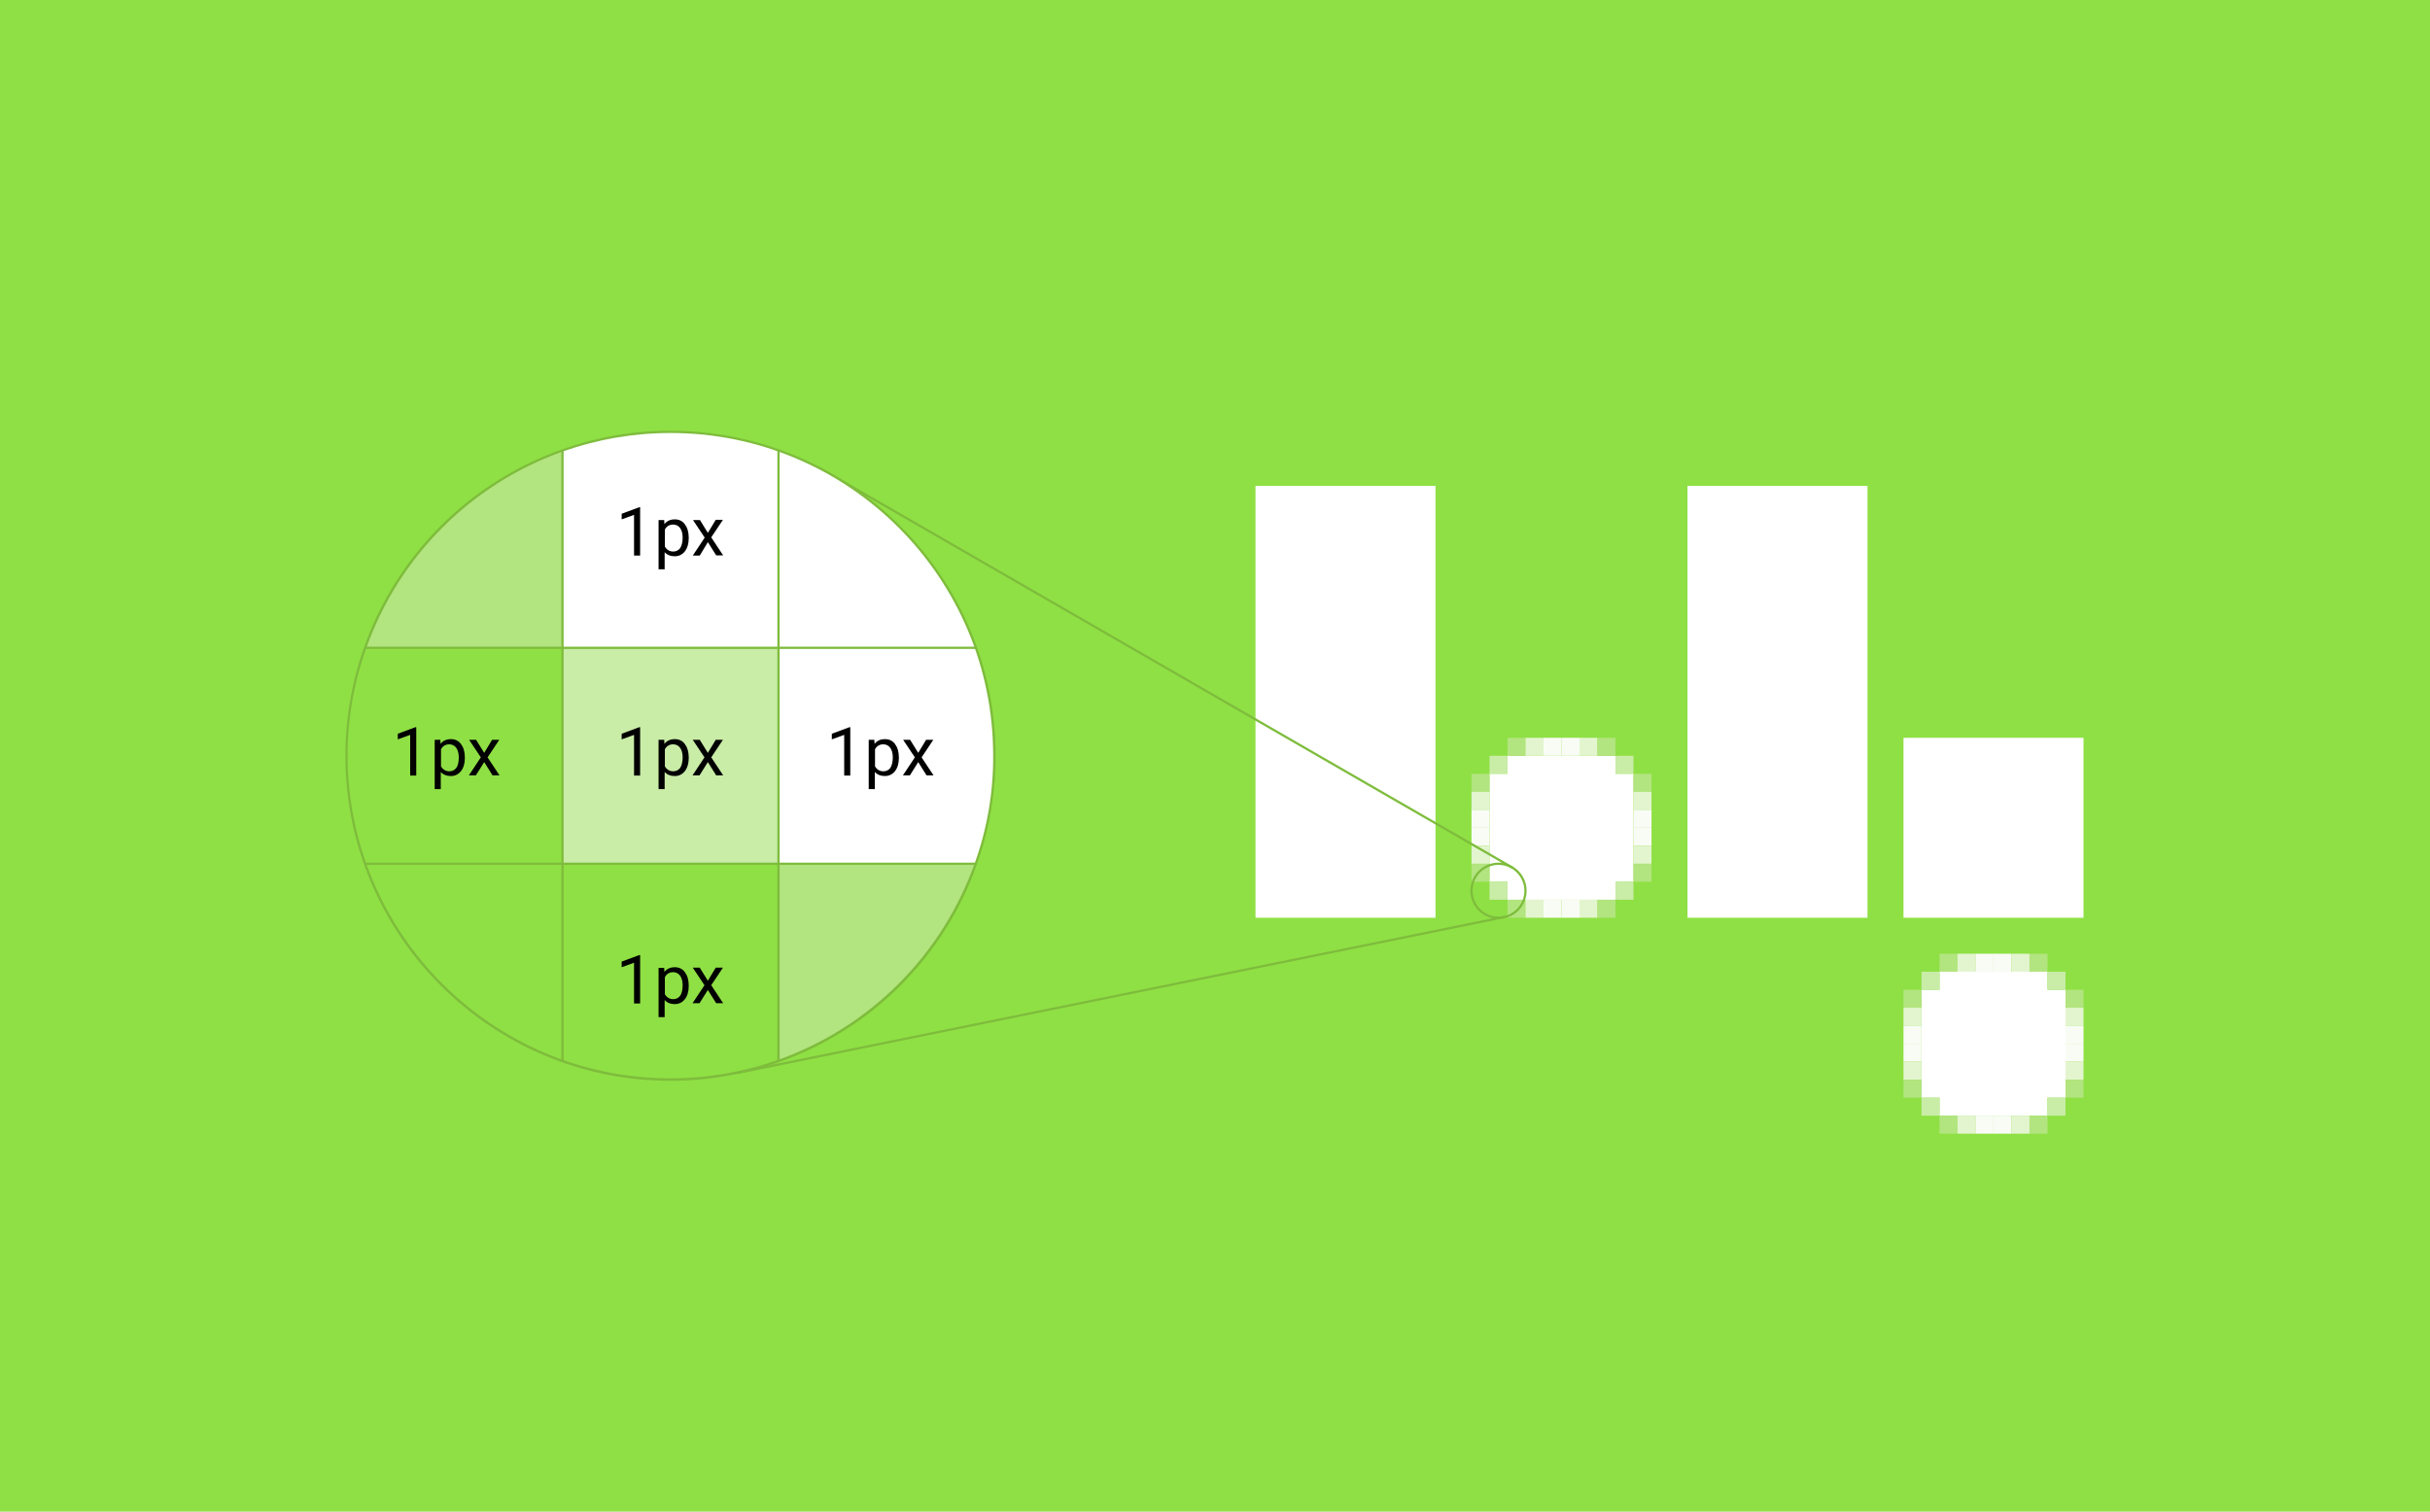
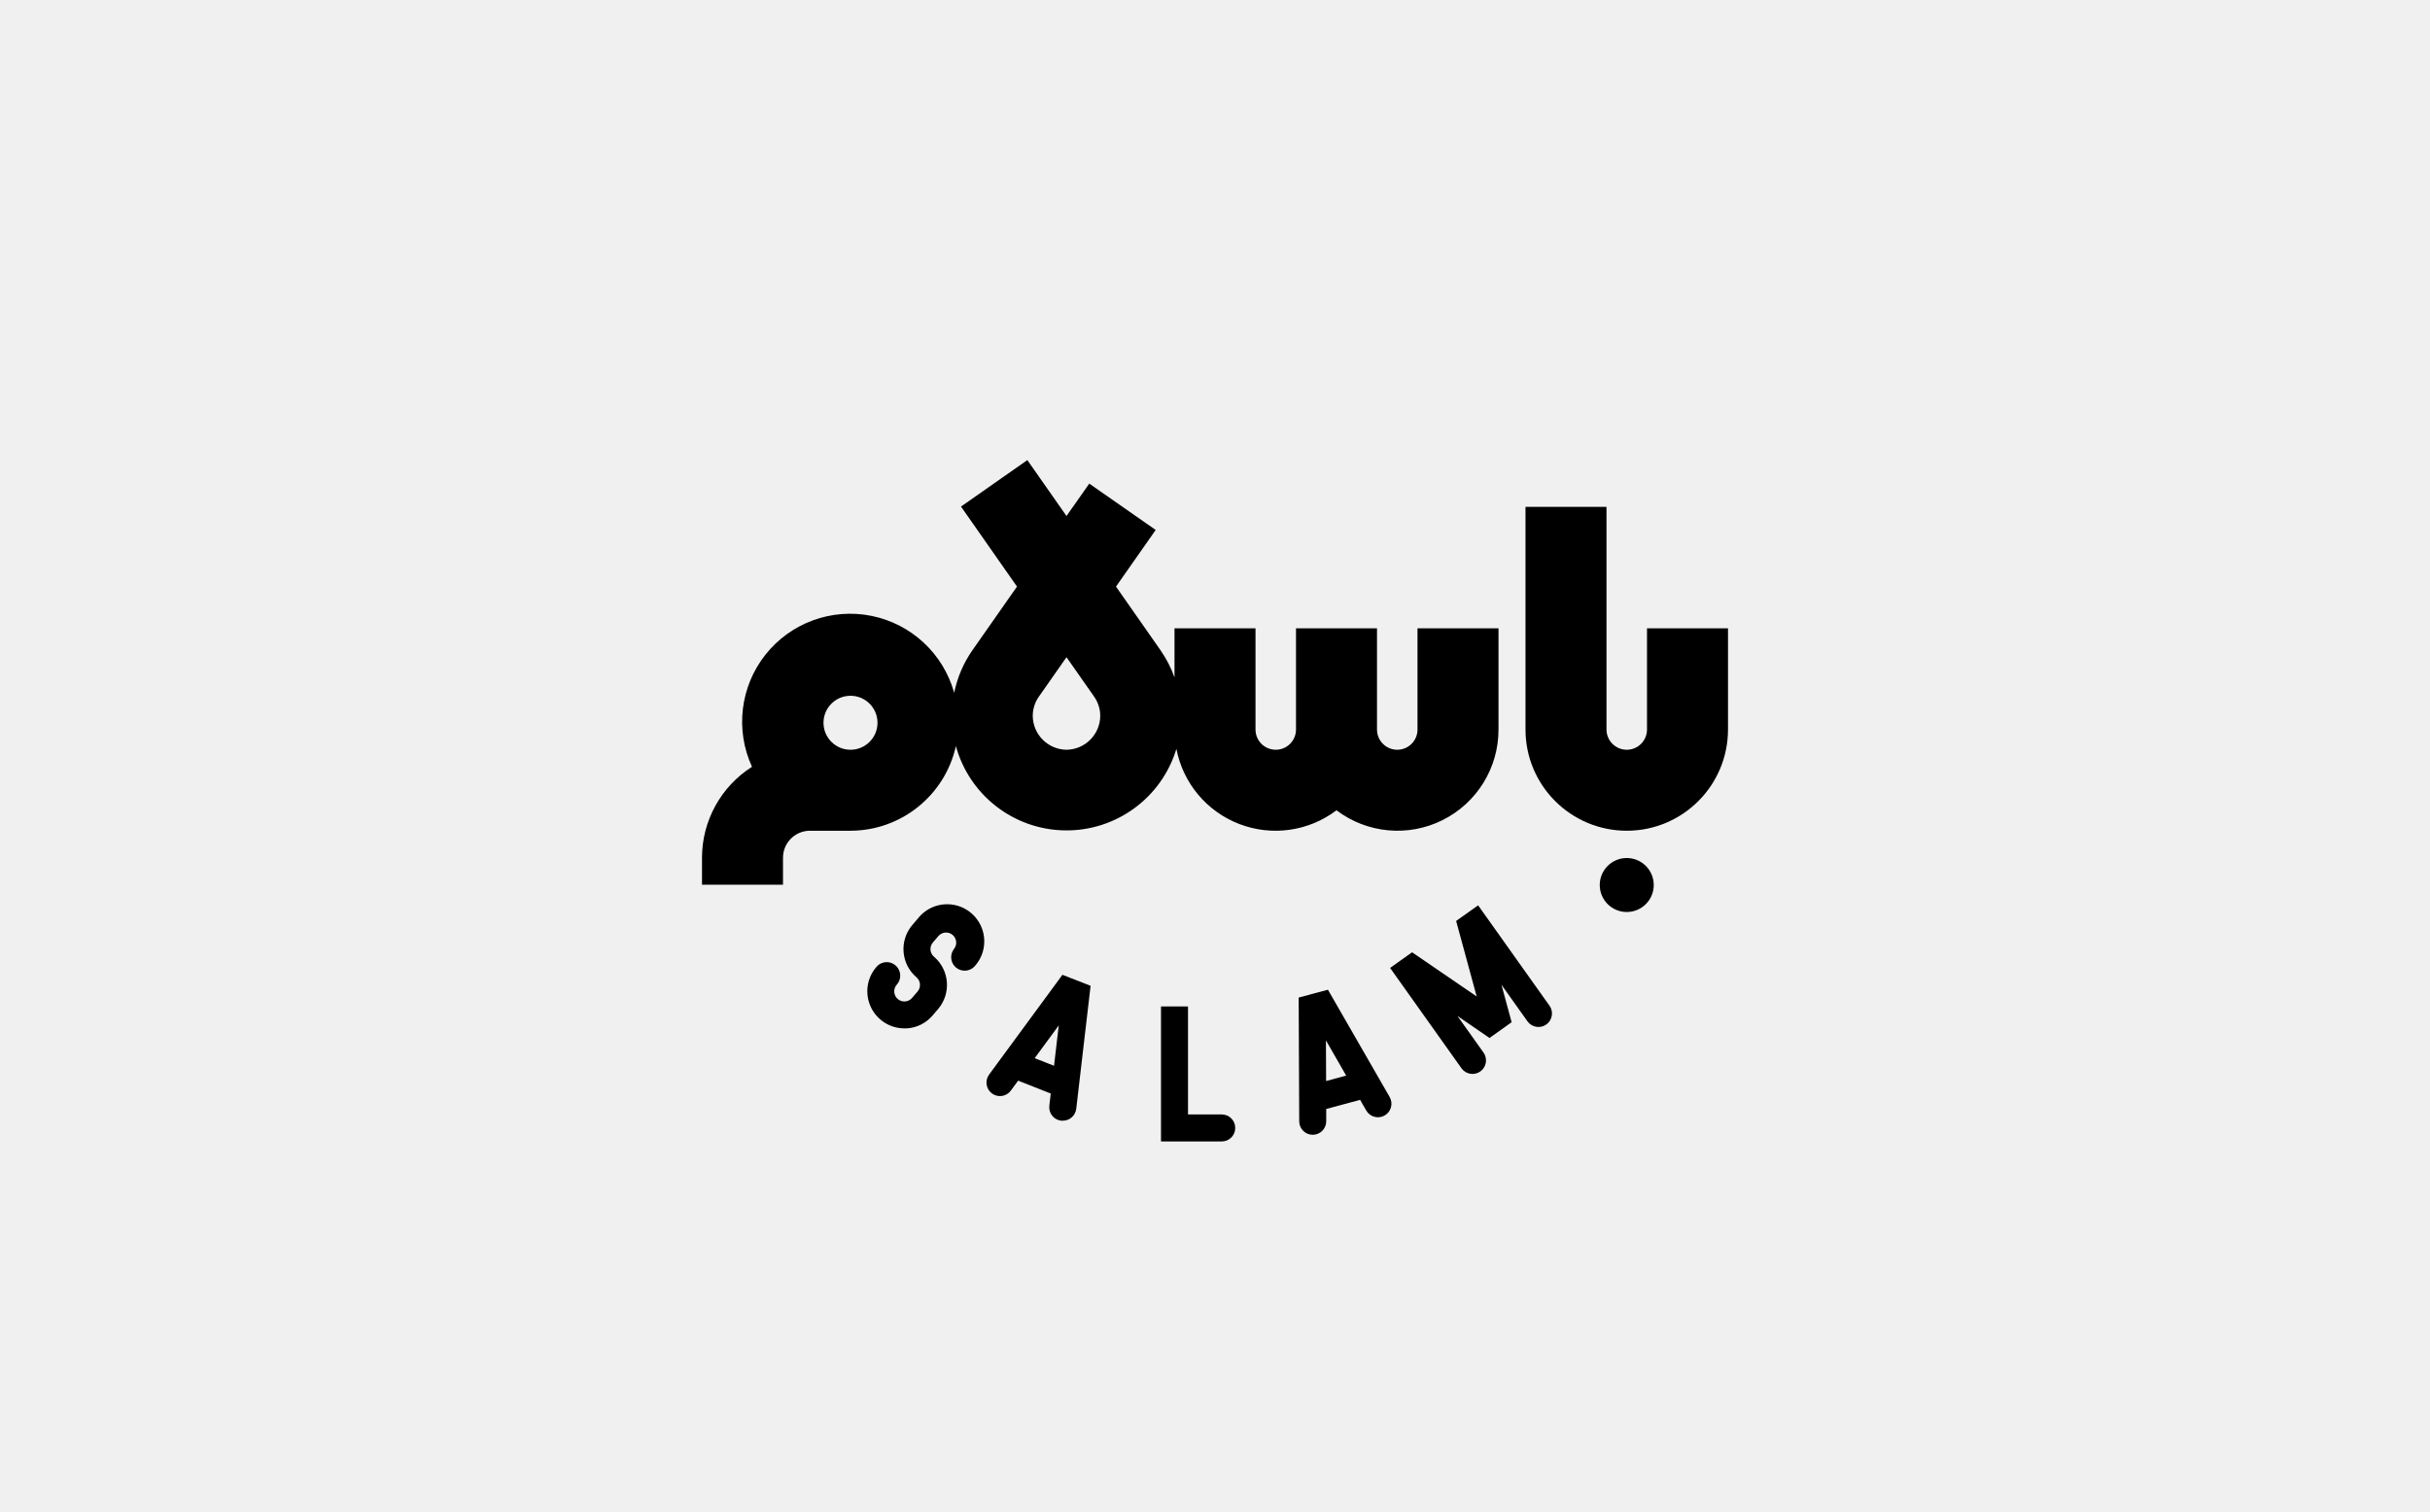
- <svg xmlns="http://www.w3.org/2000/svg" version="1.1" id="Layer_1" x="0px" y="0px" viewBox="0 0 1080 672" style="enable-background:new 0 0 1080 672;" xml:space="preserve">
-   <style type="text/css">
- 	.st0{fill:#8FE044;}
- 	.st1{fill:#FFFFFF;}
- 	.st2{fill:#B2E47F;}
- 	.st3{fill:#E3F5CF;}
- 	.st4{fill:#F9FCF5;}
- 	.st5{fill:#C9ECA7;}
- 	.st6{fill:#7EBC3C;}
- 	.st7{enable-background:new    ;}
- </style>
-   <g id="Layer_3">
-     <rect class="st0" width="1080" height="672" />
-   </g>
-   <g id="Layer_1_1_">
-     <rect x="862" y="440" class="st0" width="48" height="48" />
-     <rect x="854" y="440" class="st1" width="64" height="48" />
-     <rect x="862" y="432" class="st1" width="48" height="64" />
-     <rect x="862" y="424" class="st2" width="8" height="8" />
-     <rect x="870" y="424" class="st3" width="8" height="8" />
-     <rect x="878" y="424" class="st4" width="8" height="8" />
-     <rect x="886" y="424" class="st4" width="8" height="8" />
-     <rect x="894" y="424" class="st3" width="8" height="8" />
-     <rect x="902" y="424" class="st2" width="8" height="8" />
-     <rect x="862" y="496" class="st2" width="8" height="8" />
-     <rect x="870" y="496" class="st3" width="8" height="8" />
-     <rect x="878" y="496" class="st4" width="8" height="8" />
-     <rect x="886" y="496" class="st4" width="8" height="8" />
-     <rect x="894" y="496" class="st3" width="8" height="8" />
-     <rect x="902" y="496" class="st2" width="8" height="8" />
-     <rect x="846" y="440" class="st2" width="8" height="8" />
-     <rect x="846" y="448" class="st3" width="8" height="8" />
-     <rect x="846" y="456" class="st4" width="8" height="8" />
-     <rect x="846" y="464" class="st4" width="8" height="8" />
-     <rect x="846" y="472" class="st3" width="8" height="8" />
-     <rect x="846" y="480" class="st2" width="8" height="8" />
-     <rect x="918" y="440" class="st2" width="8" height="8" />
-     <rect x="910" y="432" class="st5" width="8" height="8" />
-     <rect x="854" y="432" class="st5" width="8" height="8" />
-     <rect x="854" y="488" class="st5" width="8" height="8" />
-     <rect x="910" y="488" class="st5" width="8" height="8" />
-     <rect x="918" y="448" class="st3" width="8" height="8" />
-     <rect x="918" y="456" class="st4" width="8" height="8" />
-     <rect x="918" y="464" class="st4" width="8" height="8" />
-     <rect x="918" y="472" class="st3" width="8" height="8" />
-     <rect x="918" y="480" class="st2" width="8" height="8" />
-     <rect x="558" y="216" class="st1" width="80" height="192" />
-     <rect x="750" y="216" class="st1" width="80" height="192" />
-     <rect x="846" y="328" class="st1" width="80" height="80" />
-     <rect x="670" y="344" class="st0" width="48" height="48" />
-     <rect x="662" y="344" class="st1" width="64" height="48" />
-     <rect x="670" y="336" class="st1" width="48" height="64" />
-     <rect x="670" y="328" class="st2" width="8" height="8" />
-     <rect x="678" y="328" class="st3" width="8" height="8" />
-     <rect x="686" y="328" class="st4" width="8" height="8" />
-     <rect x="694" y="328" class="st4" width="8" height="8" />
-     <rect x="702" y="328" class="st3" width="8" height="8" />
-     <rect x="710" y="328" class="st2" width="8" height="8" />
-     <rect x="670" y="400" class="st2" width="8" height="8" />
-     <rect x="678" y="400" class="st3" width="8" height="8" />
-     <rect x="686" y="400" class="st4" width="8" height="8" />
-     <rect x="694" y="400" class="st4" width="8" height="8" />
-     <rect x="702" y="400" class="st3" width="8" height="8" />
-     <rect x="710" y="400" class="st2" width="8" height="8" />
-     <rect x="654" y="344" class="st2" width="8" height="8" />
-     <rect x="654" y="352" class="st3" width="8" height="8" />
-     <rect x="654" y="360" class="st4" width="8" height="8" />
-     <rect x="654" y="368" class="st4" width="8" height="8" />
-     <rect x="654" y="376" class="st3" width="8" height="8" />
-     <rect x="654" y="384" class="st2" width="8" height="8" />
-     <rect x="726" y="344" class="st2" width="8" height="8" />
-     <rect x="718" y="336" class="st5" width="8" height="8" />
-     <rect x="662" y="336" class="st5" width="8" height="8" />
-     <rect x="662" y="392" class="st5" width="8" height="8" />
-     <rect x="718" y="392" class="st5" width="8" height="8" />
-     <rect x="726" y="352" class="st3" width="8" height="8" />
-     <rect x="726" y="360" class="st4" width="8" height="8" />
-     <rect x="726" y="368" class="st4" width="8" height="8" />
-     <rect x="726" y="376" class="st3" width="8" height="8" />
-     <rect x="726" y="384" class="st2" width="8" height="8" />
-     <path class="st6" d="M666,408.5c-6.9,0-12.5-5.6-12.5-12.5s5.6-12.5,12.5-12.5s12.5,5.6,12.5,12.5l0,0   C678.5,402.9,672.9,408.5,666,408.5z M666,384.5c-6.4,0-11.5,5.1-11.5,11.5s5.1,11.5,11.5,11.5s11.5-5.1,11.5-11.5l0,0   C677.5,389.7,672.3,384.5,666,384.5z" />
-     <rect x="323.9" y="441.8" transform="matrix(0.98 -0.1992 0.1992 0.98 -78.1217 108.103)" class="st6" width="348.5" height="1" />
-     <rect x="517.9" y="119" transform="matrix(0.4997 -0.8662 0.8662 0.4997 2.0681 597.6143)" class="st6" width="1" height="355.9" />
-     <path class="st2" d="M433.7,384c-14.5,41-46.7,73.2-87.7,87.7V384H433.7z" />
-     <path class="st2" d="M250,200.3V288h-87.7C176.8,247,209,214.8,250,200.3z" />
-     <rect x="250" y="288" class="st5" width="96" height="96" />
-     <path class="st1" d="M442,336c0,16.4-2.8,32.6-8.3,48H346v-96h-96v-87.7c15.4-5.5,31.6-8.3,48-8.3C377.5,192,442,256.5,442,336z" />
-     <g class="st7">
-       <path d="M284.5,344.8h-2.7v-18.1l-5.5,2v-2.5l7.8-2.9h0.4V344.8z" />
-       <path d="M306.1,337c0,2.4-0.6,4.4-1.7,5.8s-2.6,2.2-4.5,2.2c-1.9,0-3.4-0.6-4.5-1.8v7.6h-2.7v-21.9h2.5l0.1,1.8    c1.1-1.4,2.6-2.1,4.6-2.1c1.9,0,3.4,0.7,4.5,2.2s1.7,3.4,1.7,6V337z M303.4,336.7c0-1.8-0.4-3.2-1.1-4.2s-1.8-1.6-3.1-1.6    c-1.6,0-2.9,0.7-3.7,2.2v7.6c0.8,1.4,2.1,2.2,3.7,2.2c1.3,0,2.3-0.5,3.1-1.5C303,340.3,303.4,338.7,303.4,336.7z" />
-       <path d="M314.6,334.7l3.5-5.8h3.2l-5.2,7.8l5.3,8h-3.1l-3.7-5.9l-3.7,5.9h-3.1l5.3-8l-5.2-7.8h3.1L314.6,334.7z" />
-     </g>
-     <g class="st7">
-       <path d="M284.5,247h-2.7v-18.1l-5.5,2v-2.5l7.8-2.9h0.4V247z" />
-       <path d="M306.1,239.3c0,2.4-0.6,4.4-1.7,5.8s-2.6,2.2-4.5,2.2c-1.9,0-3.4-0.6-4.5-1.8v7.6h-2.7v-21.9h2.5l0.1,1.8    c1.1-1.4,2.6-2.1,4.6-2.1c1.9,0,3.4,0.7,4.5,2.2s1.7,3.4,1.7,6V239.3z M303.4,239c0-1.8-0.4-3.2-1.1-4.2s-1.8-1.6-3.1-1.6    c-1.6,0-2.9,0.7-3.7,2.2v7.6c0.8,1.4,2.1,2.2,3.7,2.2c1.3,0,2.3-0.5,3.1-1.5C303,242.5,303.4,241,303.4,239z" />
-       <path d="M314.6,236.9l3.5-5.8h3.2l-5.2,7.8l5.3,8h-3.1l-3.7-5.9L311,247h-3.1l5.3-8l-5.2-7.8h3.1L314.6,236.9z" />
-     </g>
-     <g class="st7">
-       <path d="M284.5,446.1h-2.7V428l-5.5,2v-2.5l7.8-2.9h0.4V446.1z" />
-       <path d="M306.1,438.4c0,2.4-0.6,4.4-1.7,5.8s-2.6,2.2-4.5,2.2c-1.9,0-3.4-0.6-4.5-1.8v7.6h-2.7v-21.9h2.5l0.1,1.8    c1.1-1.4,2.6-2.1,4.6-2.1c1.9,0,3.4,0.7,4.5,2.2s1.7,3.4,1.7,6V438.4z M303.4,438c0-1.8-0.4-3.2-1.1-4.2s-1.8-1.6-3.1-1.6    c-1.6,0-2.9,0.7-3.7,2.2v7.6c0.8,1.4,2.1,2.2,3.7,2.2c1.3,0,2.3-0.5,3.1-1.5C303,441.6,303.4,440.1,303.4,438z" />
-       <path d="M314.6,436l3.5-5.8h3.2l-5.2,7.8l5.3,8h-3.1l-3.7-5.9l-3.7,5.9h-3.1l5.3-8l-5.2-7.8h3.1L314.6,436z" />
-     </g>
-     <g class="st7">
-       <path d="M377.9,344.8h-2.7v-18.1l-5.5,2v-2.5l7.8-2.9h0.4V344.8z" />
-       <path d="M399.5,337c0,2.4-0.6,4.4-1.7,5.8s-2.6,2.2-4.5,2.2c-1.9,0-3.4-0.6-4.5-1.8v7.6h-2.7v-21.9h2.5l0.1,1.8    c1.1-1.4,2.6-2.1,4.6-2.1c1.9,0,3.4,0.7,4.5,2.2s1.7,3.4,1.7,6V337z M396.8,336.7c0-1.8-0.4-3.2-1.1-4.2s-1.8-1.6-3.1-1.6    c-1.6,0-2.9,0.7-3.7,2.2v7.6c0.8,1.4,2.1,2.2,3.7,2.2c1.3,0,2.3-0.5,3.1-1.5C396.4,340.3,396.8,338.7,396.8,336.7z" />
-       <path d="M408.1,334.7l3.5-5.8h3.2l-5.2,7.8l5.3,8h-3.1l-3.7-5.9l-3.7,5.9h-3.1l5.3-8l-5.2-7.8h3.1L408.1,334.7z" />
-     </g>
-     <g class="st7">
-       <path d="M185,344.8h-2.7v-18.1l-5.5,2v-2.5l7.8-2.9h0.4V344.8z" />
-       <path d="M206.6,337c0,2.4-0.6,4.4-1.7,5.8s-2.6,2.2-4.5,2.2c-1.9,0-3.4-0.6-4.5-1.8v7.6h-2.7v-21.9h2.5l0.1,1.8    c1.1-1.4,2.6-2.1,4.6-2.1c1.9,0,3.4,0.7,4.5,2.2s1.7,3.4,1.7,6V337z M203.9,336.7c0-1.8-0.4-3.2-1.1-4.2s-1.8-1.6-3.1-1.6    c-1.6,0-2.9,0.7-3.7,2.2v7.6c0.8,1.4,2.1,2.2,3.7,2.2c1.3,0,2.3-0.5,3.1-1.5C203.6,340.3,203.9,338.7,203.9,336.7z" />
-       <path d="M215.2,334.7l3.5-5.8h3.2l-5.2,7.8l5.3,8h-3.1l-3.7-5.9l-3.7,5.9h-3.1l5.3-8l-5.2-7.8h3.1L215.2,334.7z" />
-     </g>
-     <rect x="249.5" y="200.3" class="st6" width="1" height="271.7" />
-     <rect x="162.1" y="383.5" class="st6" width="271.7" height="1" />
-     <rect x="162.1" y="287.5" class="st6" width="271.7" height="1" />
-     <rect x="345.5" y="200.2" class="st6" width="1" height="271.5" />
-     <path class="st6" d="M298,480.5c-79.7,0-144.5-64.8-144.5-144.5c0-16.4,2.8-32.7,8.3-48.2c14.5-41.1,46.9-73.5,88-88   c15.5-5.5,31.8-8.4,48.2-8.3c79.7,0,144.5,64.8,144.5,144.5c0,16.4-2.8,32.7-8.3,48.2c-14.5,41.1-46.9,73.5-88,88   C330.7,477.7,314.4,480.5,298,480.5z M298,192.5c-16.3,0-32.5,2.8-47.8,8.2c-40.8,14.5-72.9,46.6-87.4,87.4   c-5.5,15.3-8.3,31.5-8.3,47.8c0,79.1,64.4,143.5,143.5,143.5c16.3,0,32.5-2.8,47.8-8.2c40.8-14.5,72.9-46.6,87.4-87.4   c5.5-15.3,8.3-31.5,8.2-47.8C441.5,256.9,377.1,192.5,298,192.5z" />
+ <svg xmlns="http://www.w3.org/2000/svg" viewBox="0 0 1080 672">
+   <g id="Layer_1" data-name="Layer 1">
+     <path d="M543,495.45H528v-48H516v60h27a6,6,0,0,0,0-12Z" />
+     <path d="M401.92,457.19A16.5,16.5,0,0,1,389.41,430a6,6,0,1,1,9.11,7.8,4.5,4.5,0,0,0,6.84,5.85l2.44-2.84a4.51,4.51,0,0,0,1.07-3.28,4.46,4.46,0,0,0-1.56-3.07,16.49,16.49,0,0,1-1.8-23.26l2.43-2.85A16.5,16.5,0,1,1,433,429.77,6,6,0,0,1,423.9,422a4.5,4.5,0,0,0-6.84-5.85L414.62,419a4.49,4.49,0,0,0,.49,6.34,16.5,16.5,0,0,1,1.8,23.27l-2.43,2.85a16.4,16.4,0,0,1-11.26,5.72C402.78,457.17,402.35,457.19,401.92,457.19Z" />
+     <path d="M688.66,447.1l-31.72-44.62-9.77,6.95L656.3,443l-28.71-19.64-9.77,6.95,31.73,44.62a6,6,0,0,0,9.78-7l-11.58-16.27L662,461.45l9.84-7-4.53-16.67,11.57,16.28a6,6,0,1,0,9.77-7Z" />
+     <path d="M617.63,487.7,590.19,440l-13,3.49.24,55a6,6,0,0,0,6,6h0a6,6,0,0,0,6-6l0-5.47,15.06-4.06,2.73,4.74a6,6,0,1,0,10.4-6Zm-28.25-7.11-.08-18.08,9,15.67Z" />
+     <path d="M472.19,433.37,439.6,477.73a6,6,0,1,0,9.67,7.11l3.24-4.41L467,486.15l-.63,5.43a6,6,0,0,0,5.26,6.65,5.58,5.58,0,0,0,.7,0,6,6,0,0,0,6-5.3l6.38-54.67Zm-3.73,40.45-8.6-3.39,10.7-14.57Z" />
+     <path d="M732,279.32v45a9,9,0,0,1-18,0v-99H678v99a45,45,0,0,0,90,0v-45Z" />
+     <path d="M630,324.32a9,9,0,0,1-18,0v-45H576v45a9,9,0,0,1-18,0v-45H522v21.84a50.92,50.92,0,0,0-6.22-12.09L496,260.78l17.64-25.18L484.12,215,474,229.4l-17.4-24.85L427.11,225.2,452,260.78l-19.81,28.29A50.8,50.8,0,0,0,424.08,308a48,48,0,1,0-89.86,32.9A47.94,47.94,0,0,0,312,381.32v12h36v-12a12,12,0,0,1,12-12h18a48.07,48.07,0,0,0,46.84-37.63,51,51,0,0,0,98,1.23A44.88,44.88,0,0,0,594,360.23a44.91,44.91,0,0,0,72-35.91v-45H630Zm-252,9a12,12,0,1,1,12-12A12,12,0,0,1,378,333.32Zm96,0a15.2,15.2,0,0,1-15-15,14.92,14.92,0,0,1,2.71-8.6L474,292.17l12.29,17.55a14.92,14.92,0,0,1,2.71,8.6A15.2,15.2,0,0,1,474,333.32Z" />
+     <path d="M723,381.45a12,12,0,1,0,12,12A12,12,0,0,0,723,381.45Z" />
  </g>
</svg>
